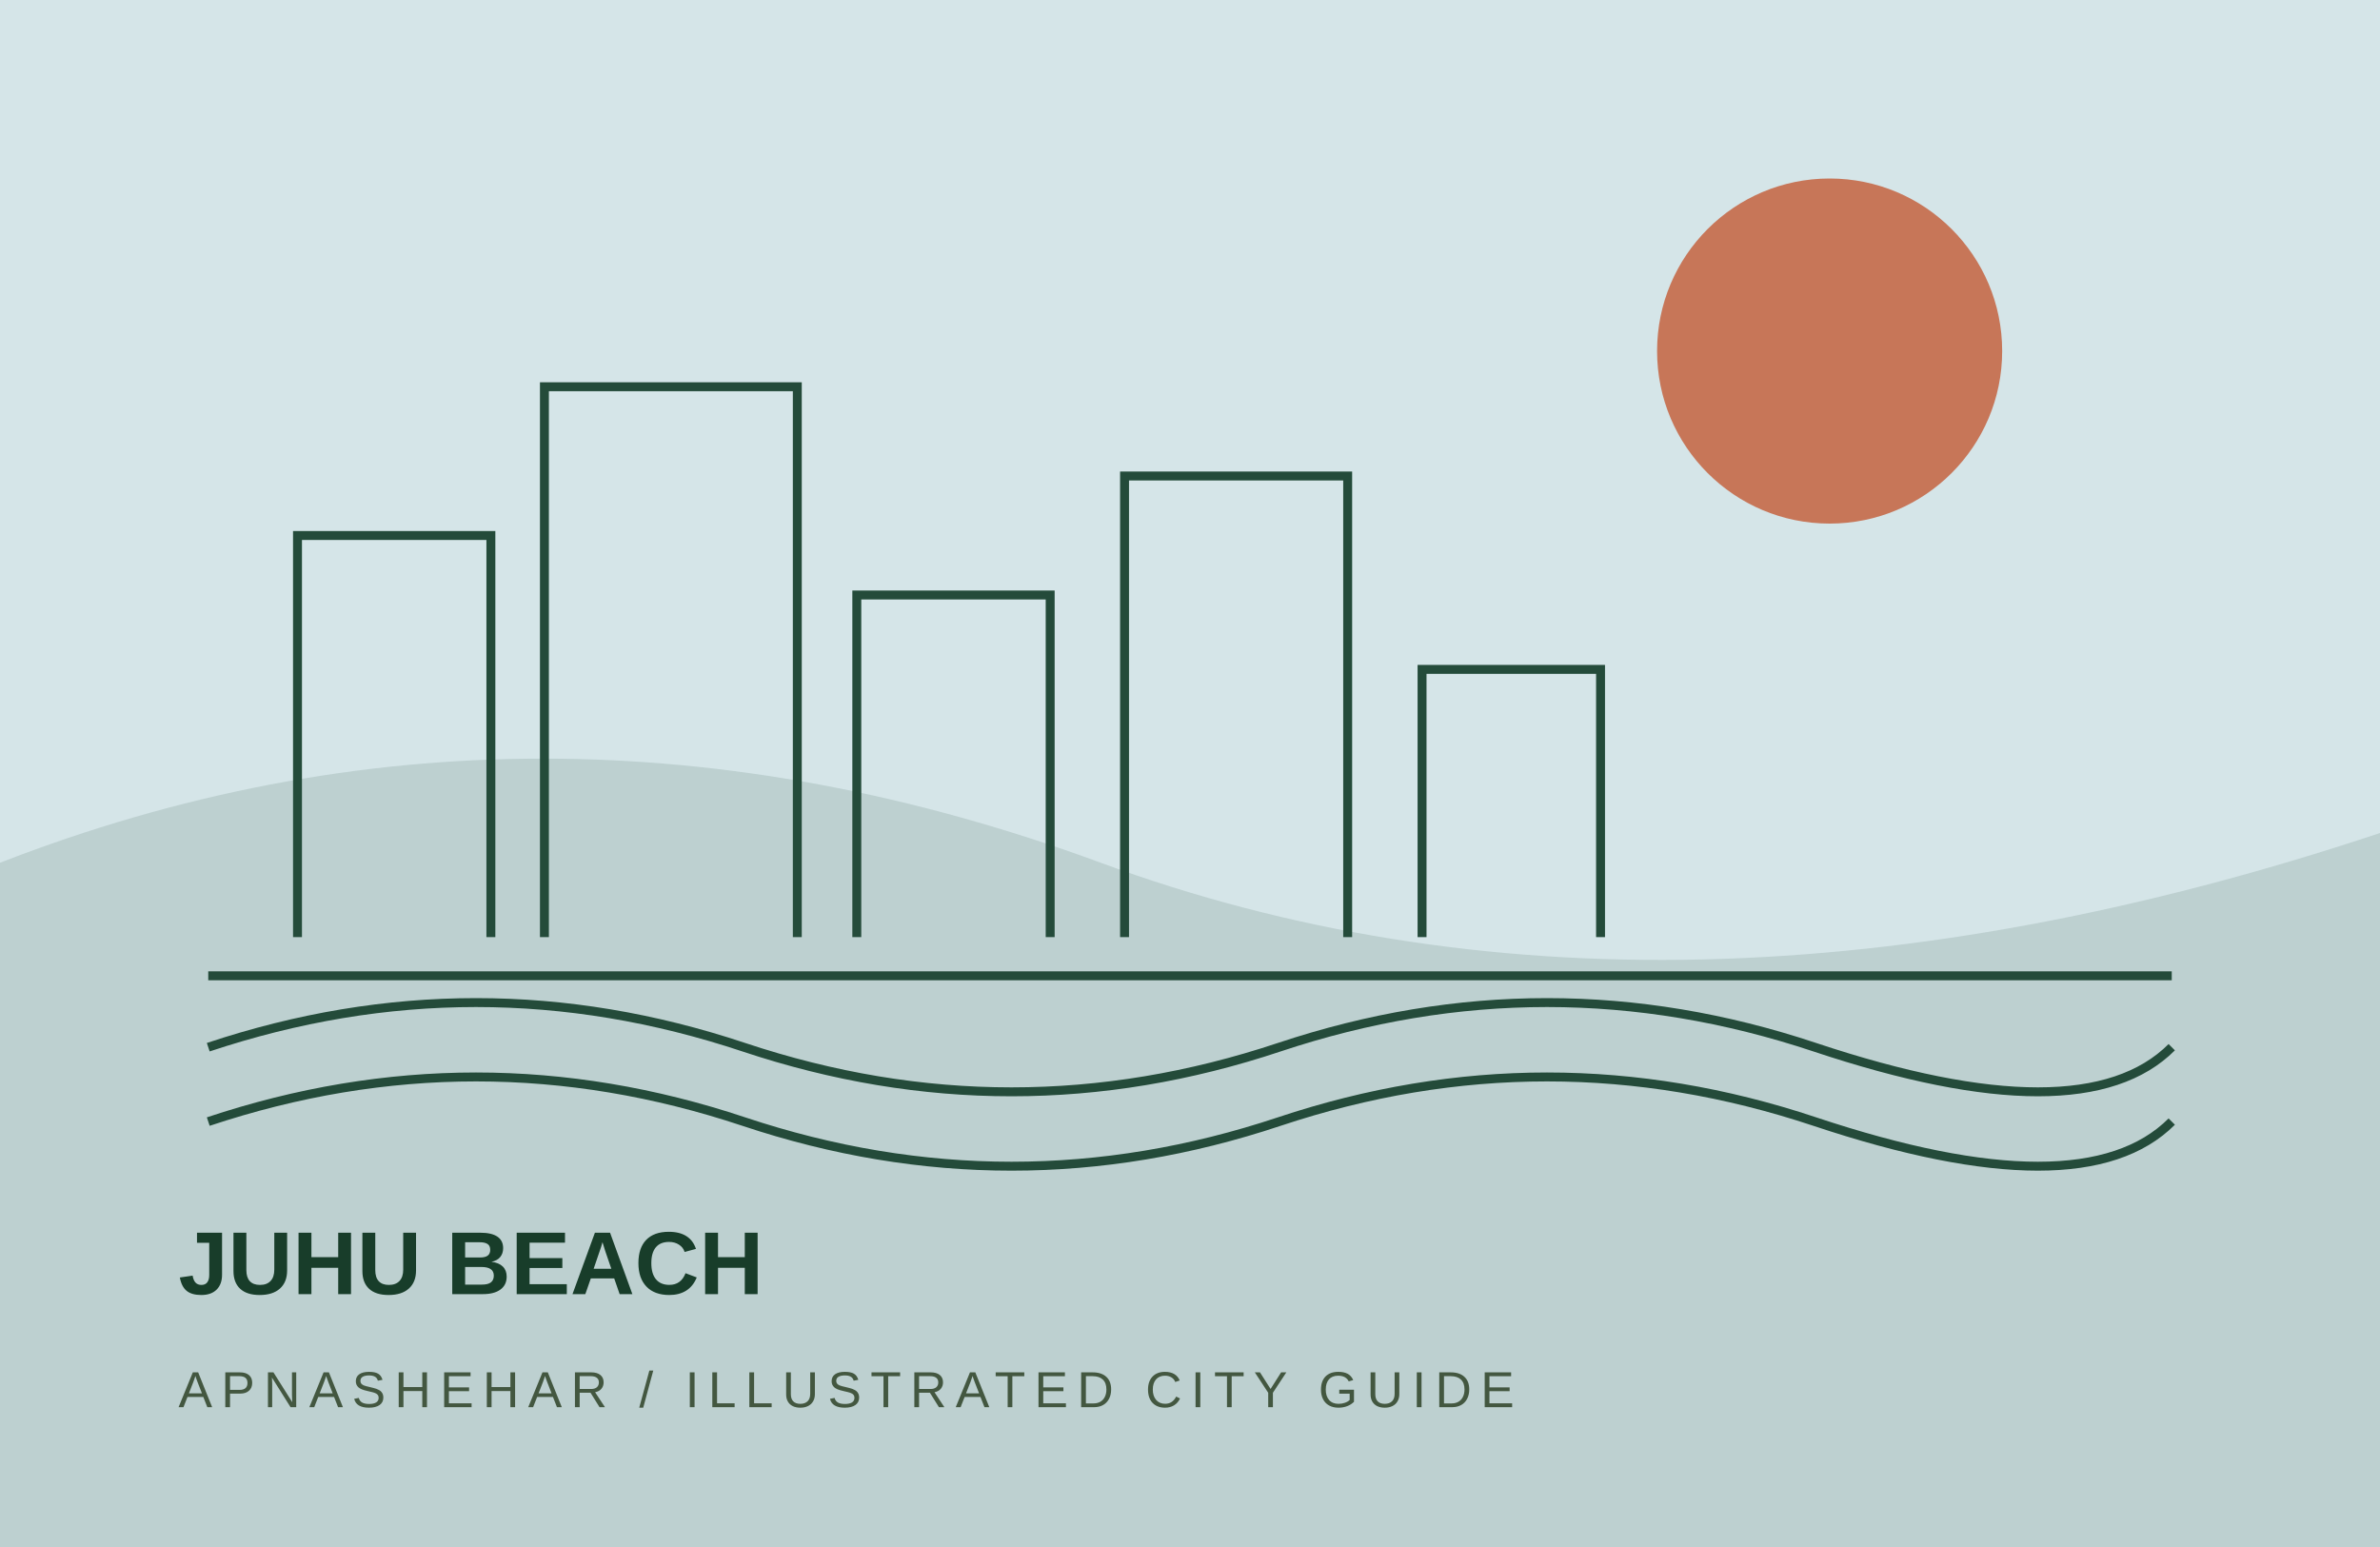
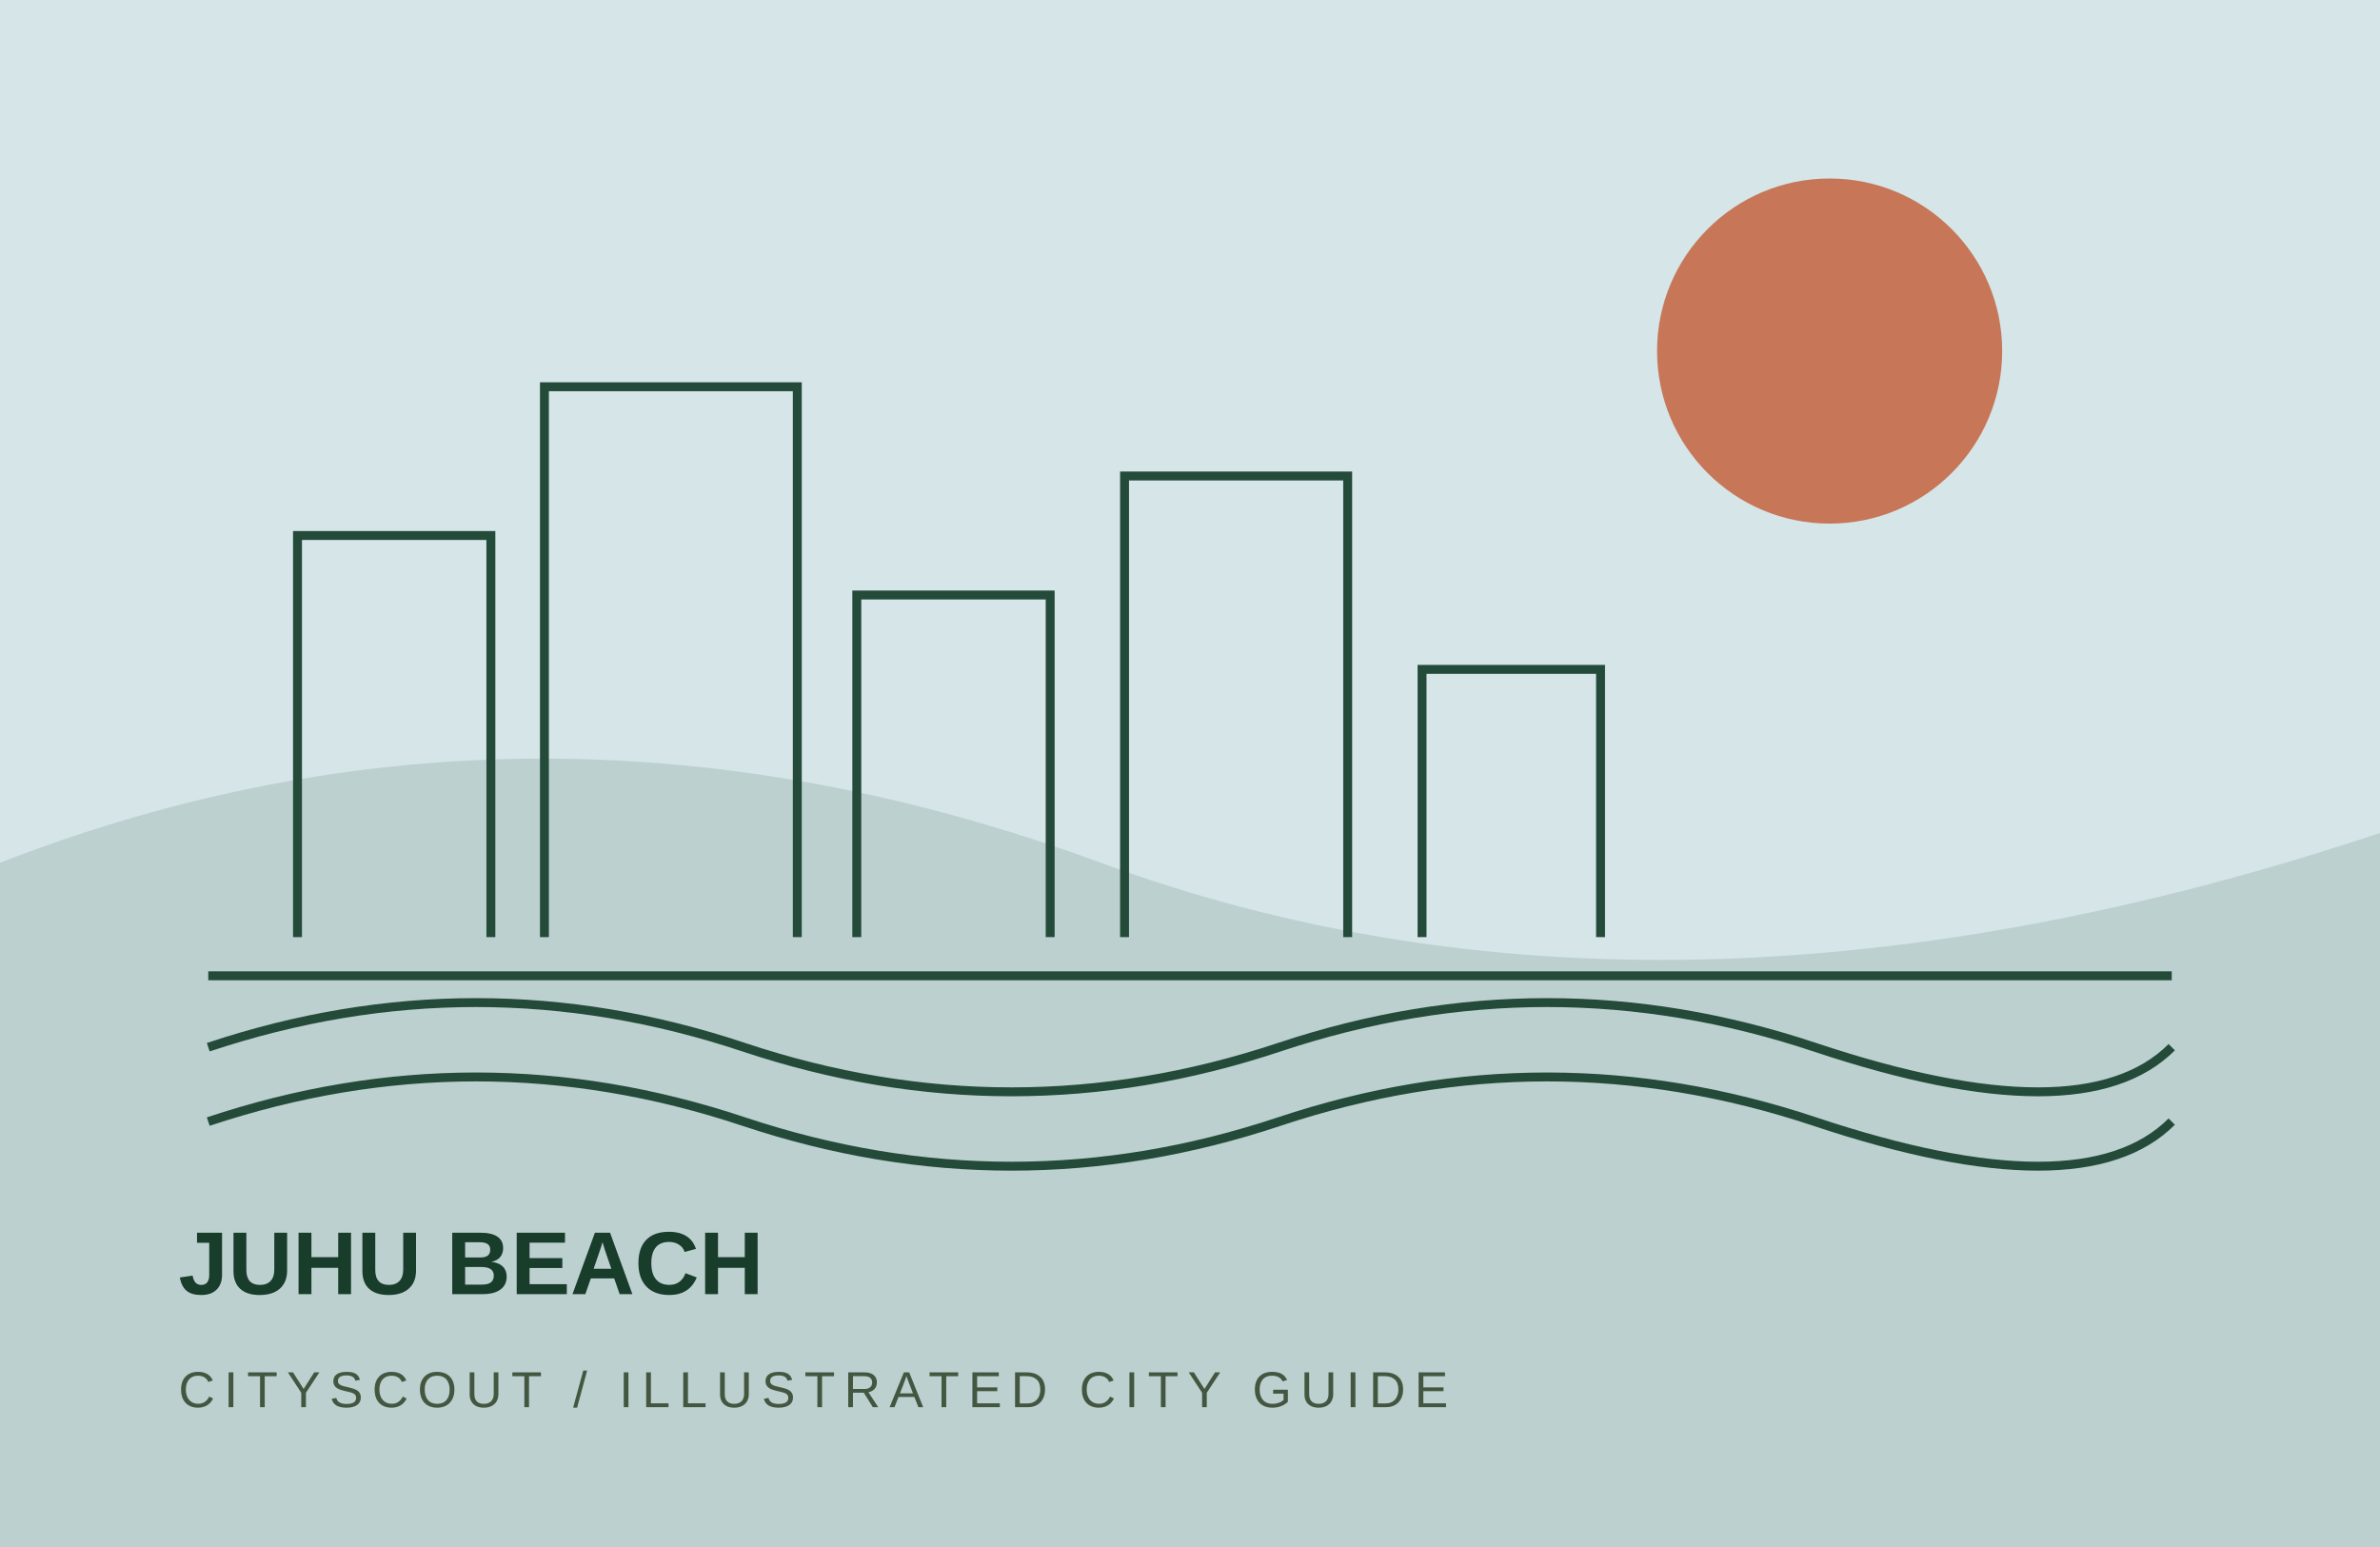
<svg xmlns="http://www.w3.org/2000/svg" width="800" height="520" viewBox="0 0 800 520">
  <rect width="800" height="520" fill="#d5e5e8" />
  <circle cx="615" cy="118" r="58" fill="#c35a35" opacity=".8" />
  <path d="M0 290 Q180 220 370 290 T800 280V520H0Z" fill="#244b3a" opacity=".14" />
  <g fill="none" stroke="#244b3a" stroke-width="3">
    <path d="M100 315V180h65v135m18 0V130h85v185m20 0V200h65v115m25 0V160h75v155m25 0V225h60v90M70 328h660" />
    <path d="M70 352q90-30 180 0t180 0t180 0t120 0M70 377q90-30 180 0t180 0t180 0t120 0" />
  </g>
  <text x="60" y="435" font-family="Arial,sans-serif" font-size="30" font-weight="700" fill="#183d2a">JUHU BEACH</text>
-   <text x="60" y="473" font-family="Arial,sans-serif" font-size="17" letter-spacing="3" fill="#435740">APNASHEHAR / ILLUSTRATED CITY GUIDE</text>
+   <text x="60" y="473" font-family="Arial,sans-serif" font-size="17" letter-spacing="3" fill="#435740">CITYSCOUT / ILLUSTRATED CITY GUIDE</text>
</svg>
